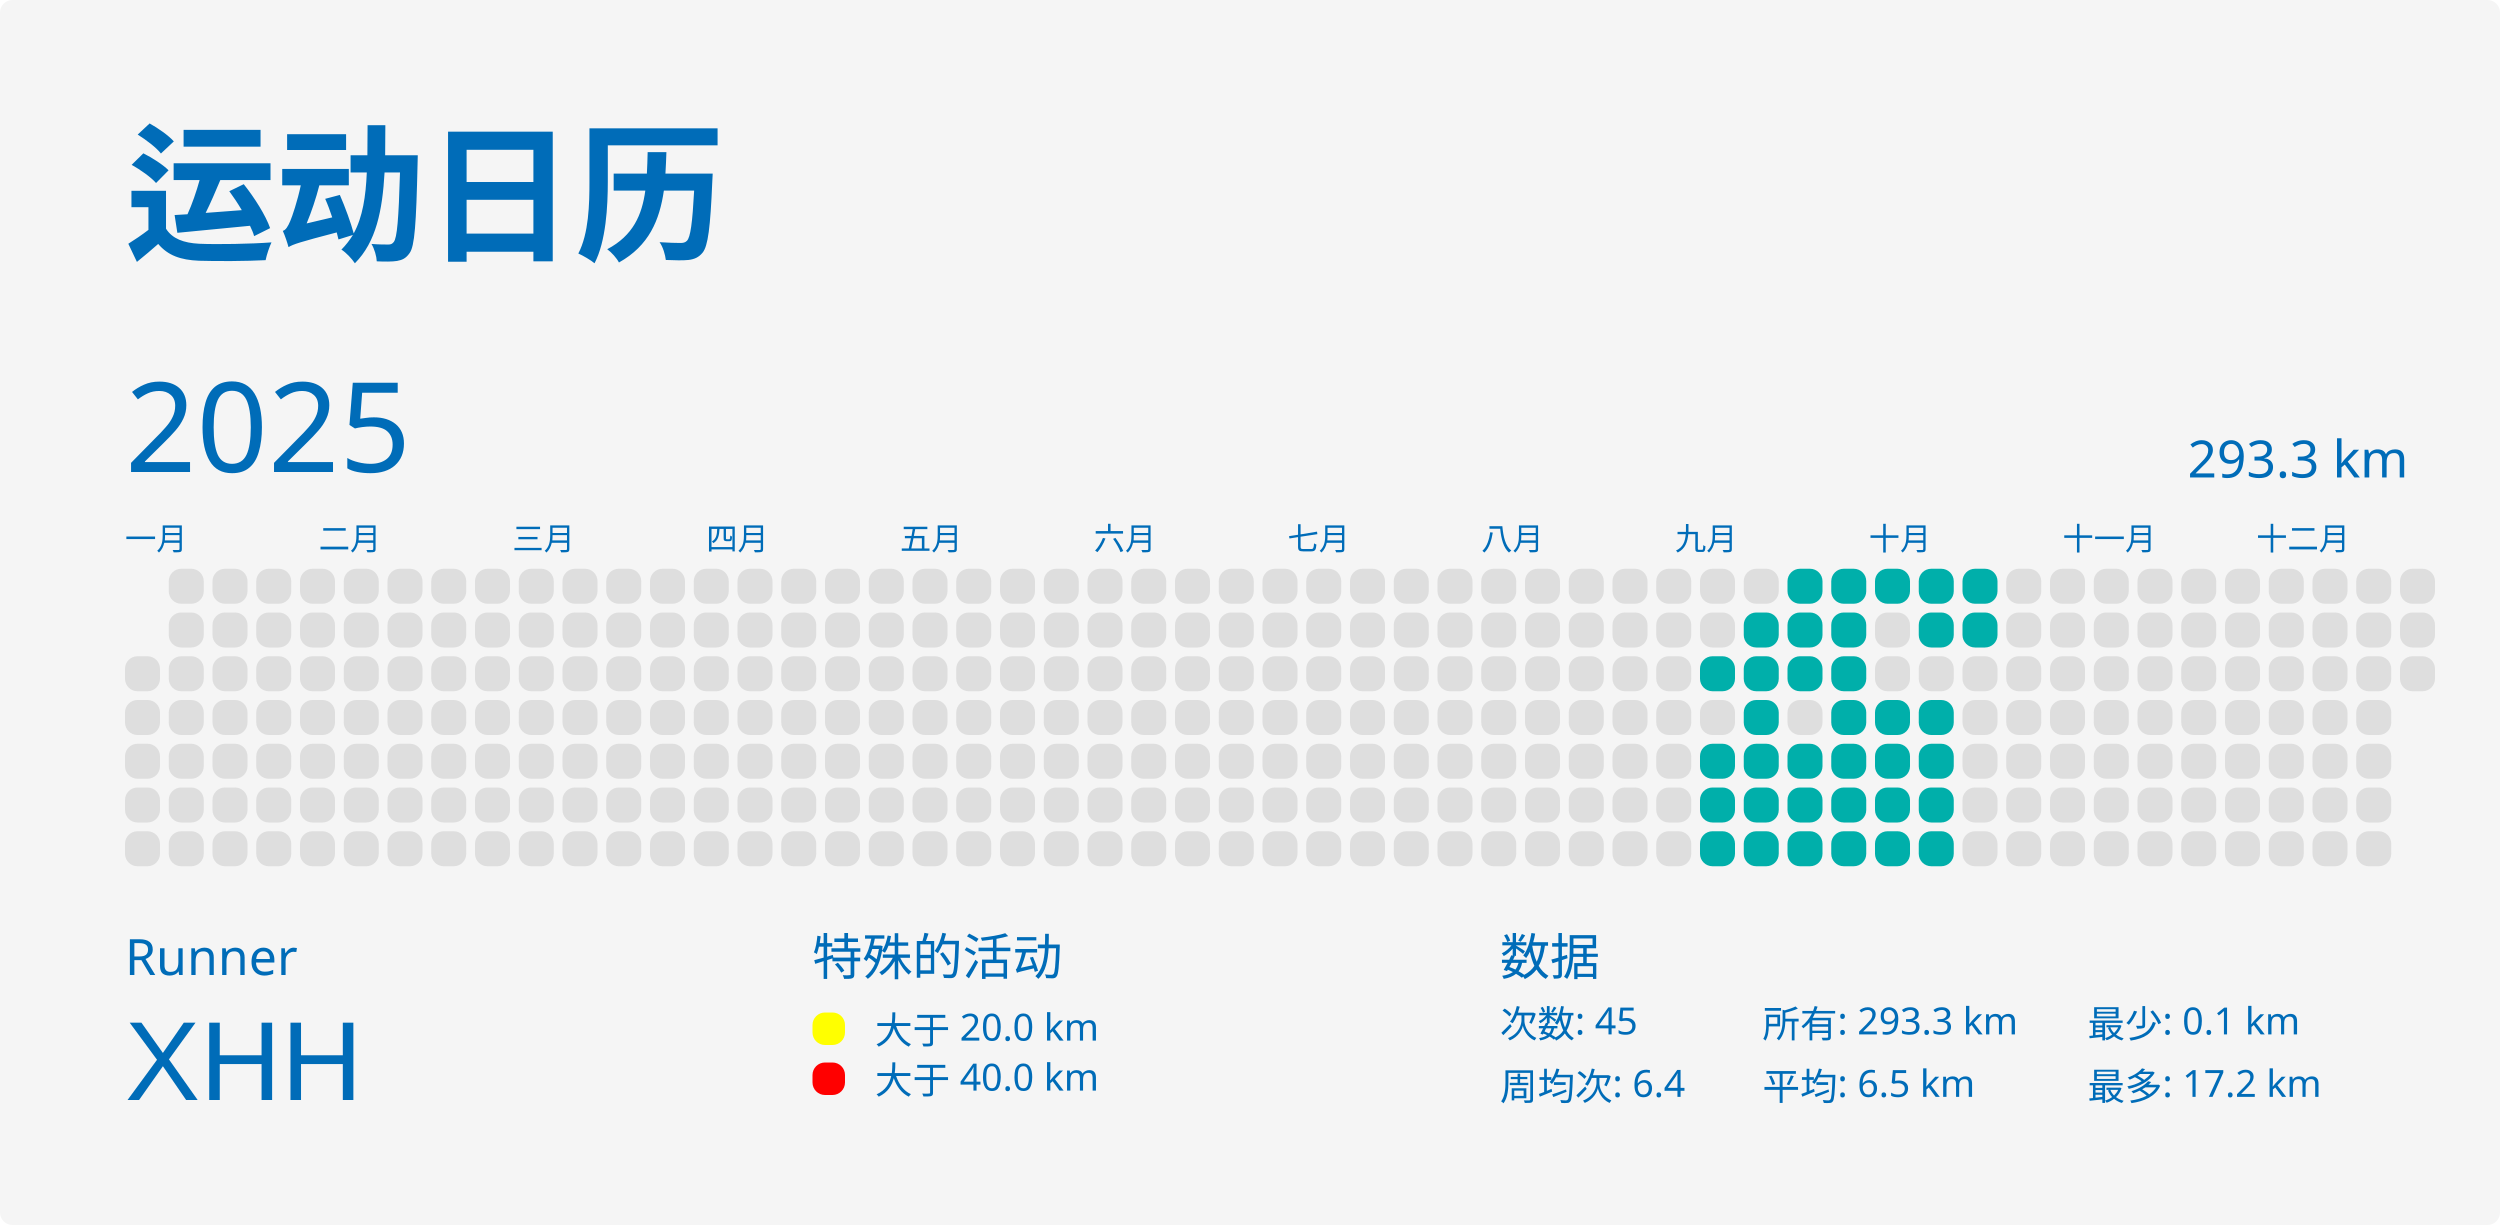
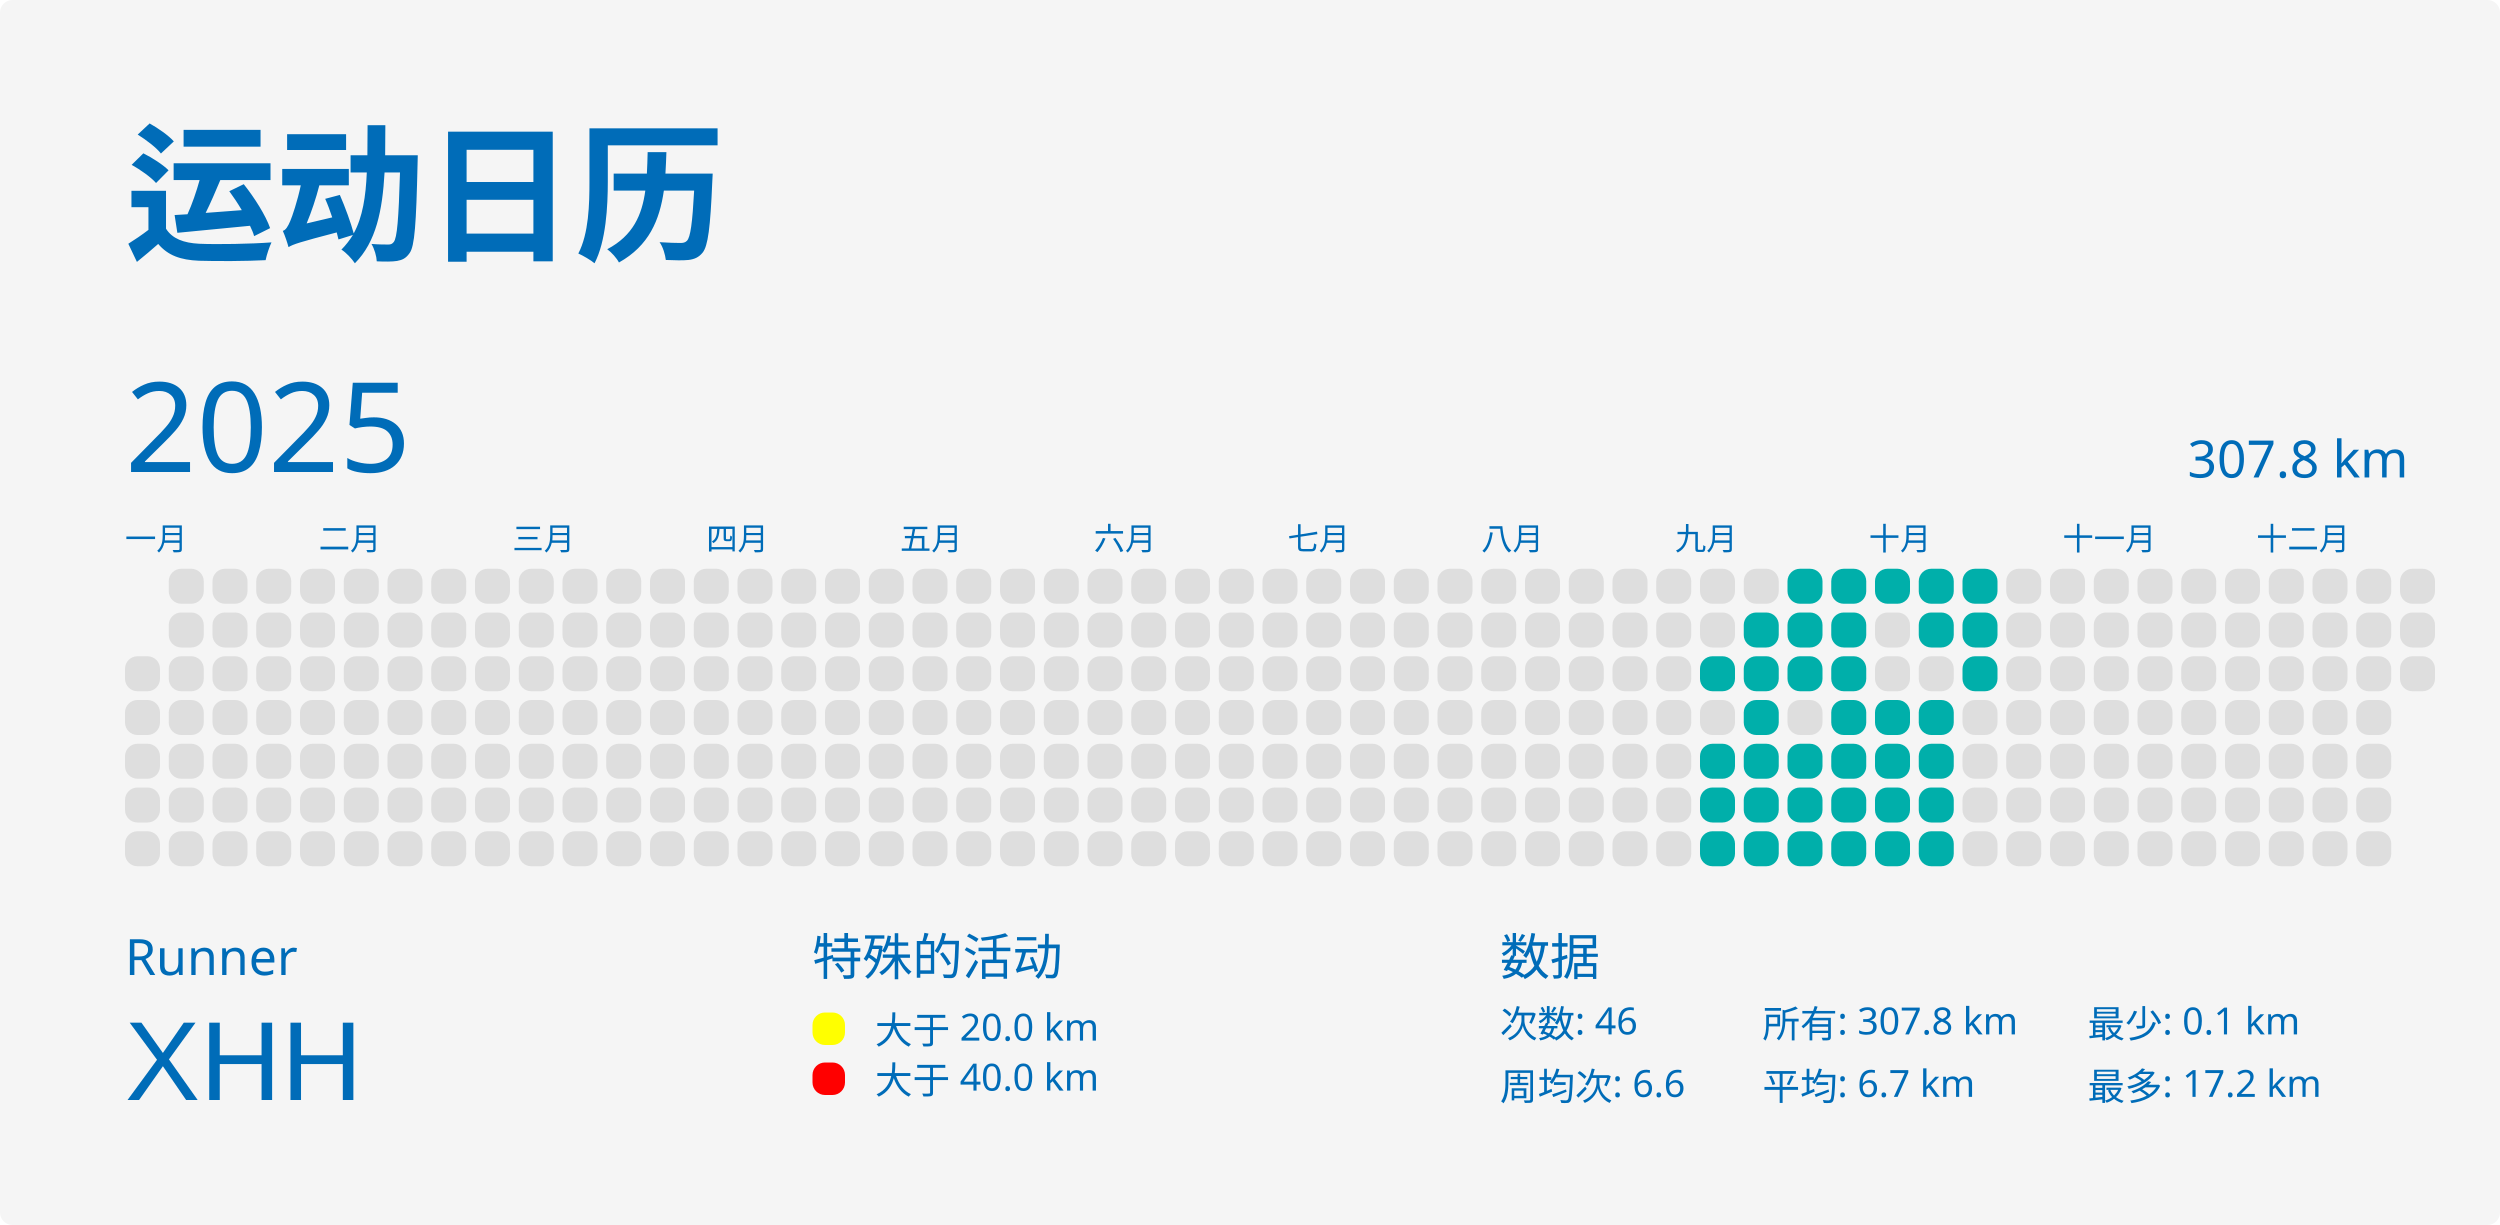
<svg xmlns="http://www.w3.org/2000/svg" baseProfile="full" height="98mm" version="1.1" viewBox="0,0,200,98" width="200mm">
  <defs />
  <rect fill="#f5f5f5" height="98" rx="1" ry="1" width="200" x="0" y="0" />
  <text fill="#006cb8" style="font-size:12px; font-family:MGI-Regular; font-weight:bold;" x="10" y="20">运动日历</text>
  <text fill="#006cb8" style="font-size:4px; font-family:MGI-Regular" x="10" y="78">Runner</text>
  <text fill="#006cb8" style="font-size:9px; font-family:Arial" x="10" y="88">XHH</text>
  <text fill="#006cb8" style="font-size:4px; font-family:MGI-Regular" x="65" y="78">特殊的活动</text>
  <rect fill="yellow" height="2.6" rx="1" ry="1" width="2.6" x="65" y="81" />
  <text fill="#006cb8" style="font-size:3px; font-family:MGI-Regular" x="70" y="83.5">大于 20.0 km</text>
  <rect fill="red" height="2.6" rx="1" ry="1" width="2.6" x="65" y="85" />
  <text fill="#006cb8" style="font-size:3px; font-family:MGI-Regular" x="70" y="87.5">大于 40.0 km</text>
  <text fill="#006cb8" style="font-size:4px; font-family:MGI-Regular" x="120" y="78">数据</text>
-   <text fill="#006cb8" style="font-size:3px; font-family:MGI-Regular" x="120" y="83">次数: 45</text>
-   <text fill="#006cb8" style="font-size:3px; font-family:MGI-Regular" x="120" y="88">周均次: 6.4</text>
-   <text fill="#006cb8" style="font-size:3px; font-family:MGI-Regular" x="141" y="83">所有: 293.3 km</text>
-   <text fill="#006cb8" style="font-size:3px; font-family:MGI-Regular" x="141" y="88">平均: 6.5 km</text>
+   <text fill="#006cb8" style="font-size:3px; font-family:MGI-Regular" x="120" y="83">次数: 46</text>
+   <text fill="#006cb8" style="font-size:3px; font-family:MGI-Regular" x="120" y="88">周均次: 6.6</text>
+   <text fill="#006cb8" style="font-size:3px; font-family:MGI-Regular" x="141" y="83">所有: 307.8 km</text>
+   <text fill="#006cb8" style="font-size:3px; font-family:MGI-Regular" x="141" y="88">平均: 6.7 km</text>
  <text fill="#006cb8" style="font-size:3px; font-family:MGI-Regular" x="167" y="83">最少: 0.1 km</text>
  <text fill="#006cb8" style="font-size:3px; font-family:MGI-Regular" x="167" y="88">最多: 17.2 km</text>
  <text dominant-baseline="hanging" fill="#006cb8" style="font-size:10.0px; font-family:MGI-Regular;" x="10" y="30">2025</text>
-   <text dominant-baseline="hanging" fill="#006cb8" style="font-size:4.125px; font-family:MGI-Regular;" x="175" y="35">293.3 km</text>
+   <text dominant-baseline="hanging" fill="#006cb8" style="font-size:4.125px; font-family:MGI-Regular;" x="175" y="35">307.8 km</text>
  <text fill="#006cb8" style="font-size:2.5px; font-family:MGI-Regular" x="10.0" y="44">一月</text>
  <text fill="#006cb8" style="font-size:2.5px; font-family:MGI-Regular" x="25.5" y="44">二月</text>
  <text fill="#006cb8" style="font-size:2.5px; font-family:MGI-Regular" x="41.0" y="44">三月</text>
  <text fill="#006cb8" style="font-size:2.5px; font-family:MGI-Regular" x="56.5" y="44">四月</text>
  <text fill="#006cb8" style="font-size:2.5px; font-family:MGI-Regular" x="72.0" y="44">五月</text>
  <text fill="#006cb8" style="font-size:2.5px; font-family:MGI-Regular" x="87.5" y="44">六月</text>
  <text fill="#006cb8" style="font-size:2.5px; font-family:MGI-Regular" x="103.0" y="44">七月</text>
  <text fill="#006cb8" style="font-size:2.5px; font-family:MGI-Regular" x="118.5" y="44">八月</text>
  <text fill="#006cb8" style="font-size:2.5px; font-family:MGI-Regular" x="134.0" y="44">九月</text>
  <text fill="#006cb8" style="font-size:2.5px; font-family:MGI-Regular" x="149.5" y="44">十月</text>
  <text fill="#006cb8" style="font-size:2.5px; font-family:MGI-Regular" x="165.0" y="44">十一月</text>
  <text fill="#006cb8" style="font-size:2.5px; font-family:MGI-Regular" x="180.5" y="44">十二月</text>
  <rect fill="#dedede" height="2.8" rx="1" ry="1" width="2.8" x="10.0" y="52.5" />
  <rect fill="#dedede" height="2.8" rx="1" ry="1" width="2.8" x="10.0" y="56.0" />
  <rect fill="#dedede" height="2.8" rx="1" ry="1" width="2.8" x="10.0" y="59.5" />
  <rect fill="#dedede" height="2.8" rx="1" ry="1" width="2.8" x="10.0" y="63.0" />
  <rect fill="#dedede" height="2.8" rx="1" ry="1" width="2.8" x="10.0" y="66.5" />
  <rect fill="#dedede" height="2.8" rx="1" ry="1" width="2.8" x="13.5" y="45.5" />
  <rect fill="#dedede" height="2.8" rx="1" ry="1" width="2.8" x="13.5" y="49.0" />
  <rect fill="#dedede" height="2.8" rx="1" ry="1" width="2.8" x="13.5" y="52.5" />
  <rect fill="#dedede" height="2.8" rx="1" ry="1" width="2.8" x="13.5" y="56.0" />
  <rect fill="#dedede" height="2.8" rx="1" ry="1" width="2.8" x="13.5" y="59.5" />
  <rect fill="#dedede" height="2.8" rx="1" ry="1" width="2.8" x="13.5" y="63.0" />
  <rect fill="#dedede" height="2.8" rx="1" ry="1" width="2.8" x="13.5" y="66.5" />
  <rect fill="#dedede" height="2.8" rx="1" ry="1" width="2.8" x="17.0" y="45.5" />
  <rect fill="#dedede" height="2.8" rx="1" ry="1" width="2.8" x="17.0" y="49.0" />
  <rect fill="#dedede" height="2.8" rx="1" ry="1" width="2.8" x="17.0" y="52.5" />
  <rect fill="#dedede" height="2.8" rx="1" ry="1" width="2.8" x="17.0" y="56.0" />
  <rect fill="#dedede" height="2.8" rx="1" ry="1" width="2.8" x="17.0" y="59.5" />
  <rect fill="#dedede" height="2.8" rx="1" ry="1" width="2.8" x="17.0" y="63.0" />
  <rect fill="#dedede" height="2.8" rx="1" ry="1" width="2.8" x="17.0" y="66.5" />
  <rect fill="#dedede" height="2.8" rx="1" ry="1" width="2.8" x="20.5" y="45.5" />
  <rect fill="#dedede" height="2.8" rx="1" ry="1" width="2.8" x="20.5" y="49.0" />
  <rect fill="#dedede" height="2.8" rx="1" ry="1" width="2.8" x="20.5" y="52.5" />
  <rect fill="#dedede" height="2.8" rx="1" ry="1" width="2.8" x="20.5" y="56.0" />
  <rect fill="#dedede" height="2.8" rx="1" ry="1" width="2.8" x="20.5" y="59.5" />
  <rect fill="#dedede" height="2.8" rx="1" ry="1" width="2.8" x="20.5" y="63.0" />
  <rect fill="#dedede" height="2.8" rx="1" ry="1" width="2.8" x="20.5" y="66.5" />
  <rect fill="#dedede" height="2.8" rx="1" ry="1" width="2.8" x="24.0" y="45.5" />
  <rect fill="#dedede" height="2.8" rx="1" ry="1" width="2.8" x="24.0" y="49.0" />
  <rect fill="#dedede" height="2.8" rx="1" ry="1" width="2.8" x="24.0" y="52.5" />
  <rect fill="#dedede" height="2.8" rx="1" ry="1" width="2.8" x="24.0" y="56.0" />
  <rect fill="#dedede" height="2.8" rx="1" ry="1" width="2.8" x="24.0" y="59.5" />
  <rect fill="#dedede" height="2.8" rx="1" ry="1" width="2.8" x="24.0" y="63.0" />
  <rect fill="#dedede" height="2.8" rx="1" ry="1" width="2.8" x="24.0" y="66.5" />
  <rect fill="#dedede" height="2.8" rx="1" ry="1" width="2.8" x="27.5" y="45.5" />
  <rect fill="#dedede" height="2.8" rx="1" ry="1" width="2.8" x="27.5" y="49.0" />
  <rect fill="#dedede" height="2.8" rx="1" ry="1" width="2.8" x="27.5" y="52.5" />
  <rect fill="#dedede" height="2.8" rx="1" ry="1" width="2.8" x="27.5" y="56.0" />
  <rect fill="#dedede" height="2.8" rx="1" ry="1" width="2.8" x="27.5" y="59.5" />
  <rect fill="#dedede" height="2.8" rx="1" ry="1" width="2.8" x="27.5" y="63.0" />
  <rect fill="#dedede" height="2.8" rx="1" ry="1" width="2.8" x="27.5" y="66.5" />
  <rect fill="#dedede" height="2.8" rx="1" ry="1" width="2.8" x="31.0" y="45.5" />
  <rect fill="#dedede" height="2.8" rx="1" ry="1" width="2.8" x="31.0" y="49.0" />
  <rect fill="#dedede" height="2.8" rx="1" ry="1" width="2.8" x="31.0" y="52.5" />
  <rect fill="#dedede" height="2.8" rx="1" ry="1" width="2.8" x="31.0" y="56.0" />
  <rect fill="#dedede" height="2.8" rx="1" ry="1" width="2.8" x="31.0" y="59.5" />
  <rect fill="#dedede" height="2.8" rx="1" ry="1" width="2.8" x="31.0" y="63.0" />
  <rect fill="#dedede" height="2.8" rx="1" ry="1" width="2.8" x="31.0" y="66.5" />
  <rect fill="#dedede" height="2.8" rx="1" ry="1" width="2.8" x="34.5" y="45.5" />
  <rect fill="#dedede" height="2.8" rx="1" ry="1" width="2.8" x="34.5" y="49.0" />
  <rect fill="#dedede" height="2.8" rx="1" ry="1" width="2.8" x="34.5" y="52.5" />
  <rect fill="#dedede" height="2.8" rx="1" ry="1" width="2.8" x="34.5" y="56.0" />
  <rect fill="#dedede" height="2.8" rx="1" ry="1" width="2.8" x="34.5" y="59.5" />
  <rect fill="#dedede" height="2.8" rx="1" ry="1" width="2.8" x="34.5" y="63.0" />
  <rect fill="#dedede" height="2.8" rx="1" ry="1" width="2.8" x="34.5" y="66.5" />
  <rect fill="#dedede" height="2.8" rx="1" ry="1" width="2.8" x="38.0" y="45.5" />
  <rect fill="#dedede" height="2.8" rx="1" ry="1" width="2.8" x="38.0" y="49.0" />
  <rect fill="#dedede" height="2.8" rx="1" ry="1" width="2.8" x="38.0" y="52.5" />
  <rect fill="#dedede" height="2.8" rx="1" ry="1" width="2.8" x="38.0" y="56.0" />
  <rect fill="#dedede" height="2.8" rx="1" ry="1" width="2.8" x="38.0" y="59.5" />
  <rect fill="#dedede" height="2.8" rx="1" ry="1" width="2.8" x="38.0" y="63.0" />
  <rect fill="#dedede" height="2.8" rx="1" ry="1" width="2.8" x="38.0" y="66.5" />
  <rect fill="#dedede" height="2.8" rx="1" ry="1" width="2.8" x="41.5" y="45.5" />
  <rect fill="#dedede" height="2.8" rx="1" ry="1" width="2.8" x="41.5" y="49.0" />
  <rect fill="#dedede" height="2.8" rx="1" ry="1" width="2.8" x="41.5" y="52.5" />
  <rect fill="#dedede" height="2.8" rx="1" ry="1" width="2.8" x="41.5" y="56.0" />
  <rect fill="#dedede" height="2.8" rx="1" ry="1" width="2.8" x="41.5" y="59.5" />
  <rect fill="#dedede" height="2.8" rx="1" ry="1" width="2.8" x="41.5" y="63.0" />
  <rect fill="#dedede" height="2.8" rx="1" ry="1" width="2.8" x="41.5" y="66.5" />
  <rect fill="#dedede" height="2.8" rx="1" ry="1" width="2.8" x="45.0" y="45.5" />
  <rect fill="#dedede" height="2.8" rx="1" ry="1" width="2.8" x="45.0" y="49.0" />
  <rect fill="#dedede" height="2.8" rx="1" ry="1" width="2.8" x="45.0" y="52.5" />
  <rect fill="#dedede" height="2.8" rx="1" ry="1" width="2.8" x="45.0" y="56.0" />
  <rect fill="#dedede" height="2.8" rx="1" ry="1" width="2.8" x="45.0" y="59.5" />
  <rect fill="#dedede" height="2.8" rx="1" ry="1" width="2.8" x="45.0" y="63.0" />
  <rect fill="#dedede" height="2.8" rx="1" ry="1" width="2.8" x="45.0" y="66.5" />
  <rect fill="#dedede" height="2.8" rx="1" ry="1" width="2.8" x="48.5" y="45.5" />
  <rect fill="#dedede" height="2.8" rx="1" ry="1" width="2.8" x="48.5" y="49.0" />
  <rect fill="#dedede" height="2.8" rx="1" ry="1" width="2.8" x="48.5" y="52.5" />
  <rect fill="#dedede" height="2.8" rx="1" ry="1" width="2.8" x="48.5" y="56.0" />
  <rect fill="#dedede" height="2.8" rx="1" ry="1" width="2.8" x="48.5" y="59.5" />
  <rect fill="#dedede" height="2.8" rx="1" ry="1" width="2.8" x="48.5" y="63.0" />
  <rect fill="#dedede" height="2.8" rx="1" ry="1" width="2.8" x="48.5" y="66.5" />
  <rect fill="#dedede" height="2.8" rx="1" ry="1" width="2.8" x="52.0" y="45.5" />
  <rect fill="#dedede" height="2.8" rx="1" ry="1" width="2.8" x="52.0" y="49.0" />
  <rect fill="#dedede" height="2.8" rx="1" ry="1" width="2.8" x="52.0" y="52.5" />
  <rect fill="#dedede" height="2.8" rx="1" ry="1" width="2.8" x="52.0" y="56.0" />
  <rect fill="#dedede" height="2.8" rx="1" ry="1" width="2.8" x="52.0" y="59.5" />
  <rect fill="#dedede" height="2.8" rx="1" ry="1" width="2.8" x="52.0" y="63.0" />
  <rect fill="#dedede" height="2.8" rx="1" ry="1" width="2.8" x="52.0" y="66.5" />
  <rect fill="#dedede" height="2.8" rx="1" ry="1" width="2.8" x="55.5" y="45.5" />
  <rect fill="#dedede" height="2.8" rx="1" ry="1" width="2.8" x="55.5" y="49.0" />
  <rect fill="#dedede" height="2.8" rx="1" ry="1" width="2.8" x="55.5" y="52.5" />
  <rect fill="#dedede" height="2.8" rx="1" ry="1" width="2.8" x="55.5" y="56.0" />
  <rect fill="#dedede" height="2.8" rx="1" ry="1" width="2.8" x="55.5" y="59.5" />
  <rect fill="#dedede" height="2.8" rx="1" ry="1" width="2.8" x="55.5" y="63.0" />
  <rect fill="#dedede" height="2.8" rx="1" ry="1" width="2.8" x="55.5" y="66.5" />
  <rect fill="#dedede" height="2.8" rx="1" ry="1" width="2.8" x="59.0" y="45.5" />
  <rect fill="#dedede" height="2.8" rx="1" ry="1" width="2.8" x="59.0" y="49.0" />
  <rect fill="#dedede" height="2.8" rx="1" ry="1" width="2.8" x="59.0" y="52.5" />
  <rect fill="#dedede" height="2.8" rx="1" ry="1" width="2.8" x="59.0" y="56.0" />
  <rect fill="#dedede" height="2.8" rx="1" ry="1" width="2.8" x="59.0" y="59.5" />
  <rect fill="#dedede" height="2.8" rx="1" ry="1" width="2.8" x="59.0" y="63.0" />
  <rect fill="#dedede" height="2.8" rx="1" ry="1" width="2.8" x="59.0" y="66.5" />
  <rect fill="#dedede" height="2.8" rx="1" ry="1" width="2.8" x="62.5" y="45.5" />
  <rect fill="#dedede" height="2.8" rx="1" ry="1" width="2.8" x="62.5" y="49.0" />
  <rect fill="#dedede" height="2.8" rx="1" ry="1" width="2.8" x="62.5" y="52.5" />
  <rect fill="#dedede" height="2.8" rx="1" ry="1" width="2.8" x="62.5" y="56.0" />
  <rect fill="#dedede" height="2.8" rx="1" ry="1" width="2.8" x="62.5" y="59.5" />
  <rect fill="#dedede" height="2.8" rx="1" ry="1" width="2.8" x="62.5" y="63.0" />
  <rect fill="#dedede" height="2.8" rx="1" ry="1" width="2.8" x="62.5" y="66.5" />
  <rect fill="#dedede" height="2.8" rx="1" ry="1" width="2.8" x="66.0" y="45.5" />
  <rect fill="#dedede" height="2.8" rx="1" ry="1" width="2.8" x="66.0" y="49.0" />
  <rect fill="#dedede" height="2.8" rx="1" ry="1" width="2.8" x="66.0" y="52.5" />
  <rect fill="#dedede" height="2.8" rx="1" ry="1" width="2.8" x="66.0" y="56.0" />
  <rect fill="#dedede" height="2.8" rx="1" ry="1" width="2.8" x="66.0" y="59.5" />
  <rect fill="#dedede" height="2.8" rx="1" ry="1" width="2.8" x="66.0" y="63.0" />
  <rect fill="#dedede" height="2.8" rx="1" ry="1" width="2.8" x="66.0" y="66.5" />
  <rect fill="#dedede" height="2.8" rx="1" ry="1" width="2.8" x="69.5" y="45.5" />
  <rect fill="#dedede" height="2.8" rx="1" ry="1" width="2.8" x="69.5" y="49.0" />
  <rect fill="#dedede" height="2.8" rx="1" ry="1" width="2.8" x="69.5" y="52.5" />
  <rect fill="#dedede" height="2.8" rx="1" ry="1" width="2.8" x="69.5" y="56.0" />
  <rect fill="#dedede" height="2.8" rx="1" ry="1" width="2.8" x="69.5" y="59.5" />
  <rect fill="#dedede" height="2.8" rx="1" ry="1" width="2.8" x="69.5" y="63.0" />
  <rect fill="#dedede" height="2.8" rx="1" ry="1" width="2.8" x="69.5" y="66.5" />
  <rect fill="#dedede" height="2.8" rx="1" ry="1" width="2.8" x="73.0" y="45.5" />
  <rect fill="#dedede" height="2.8" rx="1" ry="1" width="2.8" x="73.0" y="49.0" />
  <rect fill="#dedede" height="2.8" rx="1" ry="1" width="2.8" x="73.0" y="52.5" />
  <rect fill="#dedede" height="2.8" rx="1" ry="1" width="2.8" x="73.0" y="56.0" />
  <rect fill="#dedede" height="2.8" rx="1" ry="1" width="2.8" x="73.0" y="59.5" />
  <rect fill="#dedede" height="2.8" rx="1" ry="1" width="2.8" x="73.0" y="63.0" />
  <rect fill="#dedede" height="2.8" rx="1" ry="1" width="2.8" x="73.0" y="66.5" />
  <rect fill="#dedede" height="2.8" rx="1" ry="1" width="2.8" x="76.5" y="45.5" />
  <rect fill="#dedede" height="2.8" rx="1" ry="1" width="2.8" x="76.5" y="49.0" />
  <rect fill="#dedede" height="2.8" rx="1" ry="1" width="2.8" x="76.5" y="52.5" />
  <rect fill="#dedede" height="2.8" rx="1" ry="1" width="2.8" x="76.5" y="56.0" />
  <rect fill="#dedede" height="2.8" rx="1" ry="1" width="2.8" x="76.5" y="59.5" />
  <rect fill="#dedede" height="2.8" rx="1" ry="1" width="2.8" x="76.5" y="63.0" />
  <rect fill="#dedede" height="2.8" rx="1" ry="1" width="2.8" x="76.5" y="66.5" />
  <rect fill="#dedede" height="2.8" rx="1" ry="1" width="2.8" x="80.0" y="45.5" />
  <rect fill="#dedede" height="2.8" rx="1" ry="1" width="2.8" x="80.0" y="49.0" />
  <rect fill="#dedede" height="2.8" rx="1" ry="1" width="2.8" x="80.0" y="52.5" />
  <rect fill="#dedede" height="2.8" rx="1" ry="1" width="2.8" x="80.0" y="56.0" />
  <rect fill="#dedede" height="2.8" rx="1" ry="1" width="2.8" x="80.0" y="59.5" />
  <rect fill="#dedede" height="2.8" rx="1" ry="1" width="2.8" x="80.0" y="63.0" />
  <rect fill="#dedede" height="2.8" rx="1" ry="1" width="2.8" x="80.0" y="66.5" />
  <rect fill="#dedede" height="2.8" rx="1" ry="1" width="2.8" x="83.5" y="45.5" />
  <rect fill="#dedede" height="2.8" rx="1" ry="1" width="2.8" x="83.5" y="49.0" />
  <rect fill="#dedede" height="2.8" rx="1" ry="1" width="2.8" x="83.5" y="52.5" />
  <rect fill="#dedede" height="2.8" rx="1" ry="1" width="2.8" x="83.5" y="56.0" />
  <rect fill="#dedede" height="2.8" rx="1" ry="1" width="2.8" x="83.5" y="59.5" />
  <rect fill="#dedede" height="2.8" rx="1" ry="1" width="2.8" x="83.5" y="63.0" />
  <rect fill="#dedede" height="2.8" rx="1" ry="1" width="2.8" x="83.5" y="66.5" />
  <rect fill="#dedede" height="2.8" rx="1" ry="1" width="2.8" x="87.0" y="45.5" />
  <rect fill="#dedede" height="2.8" rx="1" ry="1" width="2.8" x="87.0" y="49.0" />
  <rect fill="#dedede" height="2.8" rx="1" ry="1" width="2.8" x="87.0" y="52.5" />
  <rect fill="#dedede" height="2.8" rx="1" ry="1" width="2.8" x="87.0" y="56.0" />
  <rect fill="#dedede" height="2.8" rx="1" ry="1" width="2.8" x="87.0" y="59.5" />
  <rect fill="#dedede" height="2.8" rx="1" ry="1" width="2.8" x="87.0" y="63.0" />
  <rect fill="#dedede" height="2.8" rx="1" ry="1" width="2.8" x="87.0" y="66.5" />
  <rect fill="#dedede" height="2.8" rx="1" ry="1" width="2.8" x="90.5" y="45.5" />
  <rect fill="#dedede" height="2.8" rx="1" ry="1" width="2.8" x="90.5" y="49.0" />
  <rect fill="#dedede" height="2.8" rx="1" ry="1" width="2.8" x="90.5" y="52.5" />
  <rect fill="#dedede" height="2.8" rx="1" ry="1" width="2.8" x="90.5" y="56.0" />
  <rect fill="#dedede" height="2.8" rx="1" ry="1" width="2.8" x="90.5" y="59.5" />
  <rect fill="#dedede" height="2.8" rx="1" ry="1" width="2.8" x="90.5" y="63.0" />
  <rect fill="#dedede" height="2.8" rx="1" ry="1" width="2.8" x="90.5" y="66.5" />
  <rect fill="#dedede" height="2.8" rx="1" ry="1" width="2.8" x="94.0" y="45.5" />
  <rect fill="#dedede" height="2.8" rx="1" ry="1" width="2.8" x="94.0" y="49.0" />
  <rect fill="#dedede" height="2.8" rx="1" ry="1" width="2.8" x="94.0" y="52.5" />
  <rect fill="#dedede" height="2.8" rx="1" ry="1" width="2.8" x="94.0" y="56.0" />
  <rect fill="#dedede" height="2.8" rx="1" ry="1" width="2.8" x="94.0" y="59.5" />
  <rect fill="#dedede" height="2.8" rx="1" ry="1" width="2.8" x="94.0" y="63.0" />
  <rect fill="#dedede" height="2.8" rx="1" ry="1" width="2.8" x="94.0" y="66.5" />
  <rect fill="#dedede" height="2.8" rx="1" ry="1" width="2.8" x="97.5" y="45.5" />
  <rect fill="#dedede" height="2.8" rx="1" ry="1" width="2.8" x="97.5" y="49.0" />
  <rect fill="#dedede" height="2.8" rx="1" ry="1" width="2.8" x="97.5" y="52.5" />
  <rect fill="#dedede" height="2.8" rx="1" ry="1" width="2.8" x="97.5" y="56.0" />
  <rect fill="#dedede" height="2.8" rx="1" ry="1" width="2.8" x="97.5" y="59.5" />
  <rect fill="#dedede" height="2.8" rx="1" ry="1" width="2.8" x="97.5" y="63.0" />
  <rect fill="#dedede" height="2.8" rx="1" ry="1" width="2.8" x="97.5" y="66.5" />
  <rect fill="#dedede" height="2.8" rx="1" ry="1" width="2.8" x="101.0" y="45.5" />
  <rect fill="#dedede" height="2.8" rx="1" ry="1" width="2.8" x="101.0" y="49.0" />
  <rect fill="#dedede" height="2.8" rx="1" ry="1" width="2.8" x="101.0" y="52.5" />
  <rect fill="#dedede" height="2.8" rx="1" ry="1" width="2.8" x="101.0" y="56.0" />
  <rect fill="#dedede" height="2.8" rx="1" ry="1" width="2.8" x="101.0" y="59.5" />
  <rect fill="#dedede" height="2.8" rx="1" ry="1" width="2.8" x="101.0" y="63.0" />
  <rect fill="#dedede" height="2.8" rx="1" ry="1" width="2.8" x="101.0" y="66.5" />
  <rect fill="#dedede" height="2.8" rx="1" ry="1" width="2.8" x="104.5" y="45.5" />
  <rect fill="#dedede" height="2.8" rx="1" ry="1" width="2.8" x="104.5" y="49.0" />
  <rect fill="#dedede" height="2.8" rx="1" ry="1" width="2.8" x="104.5" y="52.5" />
  <rect fill="#dedede" height="2.8" rx="1" ry="1" width="2.8" x="104.5" y="56.0" />
  <rect fill="#dedede" height="2.8" rx="1" ry="1" width="2.8" x="104.5" y="59.5" />
  <rect fill="#dedede" height="2.8" rx="1" ry="1" width="2.8" x="104.5" y="63.0" />
  <rect fill="#dedede" height="2.8" rx="1" ry="1" width="2.8" x="104.5" y="66.5" />
  <rect fill="#dedede" height="2.8" rx="1" ry="1" width="2.8" x="108.0" y="45.5" />
  <rect fill="#dedede" height="2.8" rx="1" ry="1" width="2.8" x="108.0" y="49.0" />
  <rect fill="#dedede" height="2.8" rx="1" ry="1" width="2.8" x="108.0" y="52.5" />
  <rect fill="#dedede" height="2.8" rx="1" ry="1" width="2.8" x="108.0" y="56.0" />
  <rect fill="#dedede" height="2.8" rx="1" ry="1" width="2.8" x="108.0" y="59.5" />
  <rect fill="#dedede" height="2.8" rx="1" ry="1" width="2.8" x="108.0" y="63.0" />
  <rect fill="#dedede" height="2.8" rx="1" ry="1" width="2.8" x="108.0" y="66.5" />
  <rect fill="#dedede" height="2.8" rx="1" ry="1" width="2.8" x="111.5" y="45.5" />
  <rect fill="#dedede" height="2.8" rx="1" ry="1" width="2.8" x="111.5" y="49.0" />
  <rect fill="#dedede" height="2.8" rx="1" ry="1" width="2.8" x="111.5" y="52.5" />
  <rect fill="#dedede" height="2.8" rx="1" ry="1" width="2.8" x="111.5" y="56.0" />
  <rect fill="#dedede" height="2.8" rx="1" ry="1" width="2.8" x="111.5" y="59.5" />
  <rect fill="#dedede" height="2.8" rx="1" ry="1" width="2.8" x="111.5" y="63.0" />
  <rect fill="#dedede" height="2.8" rx="1" ry="1" width="2.8" x="111.5" y="66.5" />
  <rect fill="#dedede" height="2.8" rx="1" ry="1" width="2.8" x="115.0" y="45.5" />
  <rect fill="#dedede" height="2.8" rx="1" ry="1" width="2.8" x="115.0" y="49.0" />
  <rect fill="#dedede" height="2.8" rx="1" ry="1" width="2.8" x="115.0" y="52.5" />
  <rect fill="#dedede" height="2.8" rx="1" ry="1" width="2.8" x="115.0" y="56.0" />
  <rect fill="#dedede" height="2.8" rx="1" ry="1" width="2.8" x="115.0" y="59.5" />
  <rect fill="#dedede" height="2.8" rx="1" ry="1" width="2.8" x="115.0" y="63.0" />
  <rect fill="#dedede" height="2.8" rx="1" ry="1" width="2.8" x="115.0" y="66.5" />
  <rect fill="#dedede" height="2.8" rx="1" ry="1" width="2.8" x="118.5" y="45.5" />
  <rect fill="#dedede" height="2.8" rx="1" ry="1" width="2.8" x="118.5" y="49.0" />
  <rect fill="#dedede" height="2.8" rx="1" ry="1" width="2.8" x="118.5" y="52.5" />
  <rect fill="#dedede" height="2.8" rx="1" ry="1" width="2.8" x="118.5" y="56.0" />
  <rect fill="#dedede" height="2.8" rx="1" ry="1" width="2.8" x="118.5" y="59.5" />
  <rect fill="#dedede" height="2.8" rx="1" ry="1" width="2.8" x="118.5" y="63.0" />
  <rect fill="#dedede" height="2.8" rx="1" ry="1" width="2.8" x="118.5" y="66.5" />
  <rect fill="#dedede" height="2.8" rx="1" ry="1" width="2.8" x="122.0" y="45.5" />
  <rect fill="#dedede" height="2.8" rx="1" ry="1" width="2.8" x="122.0" y="49.0" />
  <rect fill="#dedede" height="2.8" rx="1" ry="1" width="2.8" x="122.0" y="52.5" />
  <rect fill="#dedede" height="2.8" rx="1" ry="1" width="2.8" x="122.0" y="56.0" />
  <rect fill="#dedede" height="2.8" rx="1" ry="1" width="2.8" x="122.0" y="59.5" />
  <rect fill="#dedede" height="2.8" rx="1" ry="1" width="2.8" x="122.0" y="63.0" />
  <rect fill="#dedede" height="2.8" rx="1" ry="1" width="2.8" x="122.0" y="66.5" />
  <rect fill="#dedede" height="2.8" rx="1" ry="1" width="2.8" x="125.5" y="45.5" />
  <rect fill="#dedede" height="2.8" rx="1" ry="1" width="2.8" x="125.5" y="49.0" />
  <rect fill="#dedede" height="2.8" rx="1" ry="1" width="2.8" x="125.5" y="52.5" />
  <rect fill="#dedede" height="2.8" rx="1" ry="1" width="2.8" x="125.5" y="56.0" />
  <rect fill="#dedede" height="2.8" rx="1" ry="1" width="2.8" x="125.5" y="59.5" />
  <rect fill="#dedede" height="2.8" rx="1" ry="1" width="2.8" x="125.5" y="63.0" />
  <rect fill="#dedede" height="2.8" rx="1" ry="1" width="2.8" x="125.5" y="66.5" />
  <rect fill="#dedede" height="2.8" rx="1" ry="1" width="2.8" x="129.0" y="45.5" />
  <rect fill="#dedede" height="2.8" rx="1" ry="1" width="2.8" x="129.0" y="49.0" />
  <rect fill="#dedede" height="2.8" rx="1" ry="1" width="2.8" x="129.0" y="52.5" />
  <rect fill="#dedede" height="2.8" rx="1" ry="1" width="2.8" x="129.0" y="56.0" />
  <rect fill="#dedede" height="2.8" rx="1" ry="1" width="2.8" x="129.0" y="59.5" />
  <rect fill="#dedede" height="2.8" rx="1" ry="1" width="2.8" x="129.0" y="63.0" />
  <rect fill="#dedede" height="2.8" rx="1" ry="1" width="2.8" x="129.0" y="66.5" />
  <rect fill="#dedede" height="2.8" rx="1" ry="1" width="2.8" x="132.5" y="45.5" />
  <rect fill="#dedede" height="2.8" rx="1" ry="1" width="2.8" x="132.5" y="49.0" />
  <rect fill="#dedede" height="2.8" rx="1" ry="1" width="2.8" x="132.5" y="52.5" />
  <rect fill="#dedede" height="2.8" rx="1" ry="1" width="2.8" x="132.5" y="56.0" />
  <rect fill="#dedede" height="2.8" rx="1" ry="1" width="2.8" x="132.5" y="59.5" />
  <rect fill="#dedede" height="2.8" rx="1" ry="1" width="2.8" x="132.5" y="63.0" />
  <rect fill="#dedede" height="2.8" rx="1" ry="1" width="2.8" x="132.5" y="66.5" />
  <rect fill="#dedede" height="2.8" rx="1" ry="1" width="2.8" x="136.0" y="45.5" />
  <rect fill="#dedede" height="2.8" rx="1" ry="1" width="2.8" x="136.0" y="49.0" />
  <rect fill="#00AFAA" height="2.8" rx="1" ry="1" width="2.8" x="136.0" y="52.5" />
  <rect fill="#dedede" height="2.8" rx="1" ry="1" width="2.8" x="136.0" y="56.0" />
  <rect fill="#00AFAA" height="2.8" rx="1" ry="1" width="2.8" x="136.0" y="59.5" />
  <rect fill="#00AFAA" height="2.8" rx="1" ry="1" width="2.8" x="136.0" y="63.0" />
  <rect fill="#00AFAA" height="2.8" rx="1" ry="1" width="2.8" x="136.0" y="66.5" />
  <rect fill="#dedede" height="2.8" rx="1" ry="1" width="2.8" x="139.5" y="45.5" />
  <rect fill="#00AFAA" height="2.8" rx="1" ry="1" width="2.8" x="139.5" y="49.0" />
  <rect fill="#00AFAA" height="2.8" rx="1" ry="1" width="2.8" x="139.5" y="52.5" />
  <rect fill="#00AFAA" height="2.8" rx="1" ry="1" width="2.8" x="139.5" y="56.0" />
  <rect fill="#00AFAA" height="2.8" rx="1" ry="1" width="2.8" x="139.5" y="59.5" />
  <rect fill="#00AFAA" height="2.8" rx="1" ry="1" width="2.8" x="139.5" y="63.0" />
  <rect fill="#00AFAA" height="2.8" rx="1" ry="1" width="2.8" x="139.5" y="66.5" />
  <rect fill="#00AFAA" height="2.8" rx="1" ry="1" width="2.8" x="143.0" y="45.5" />
  <rect fill="#00AFAA" height="2.8" rx="1" ry="1" width="2.8" x="143.0" y="49.0" />
  <rect fill="#00AFAA" height="2.8" rx="1" ry="1" width="2.8" x="143.0" y="52.5" />
  <rect fill="#dedede" height="2.8" rx="1" ry="1" width="2.8" x="143.0" y="56.0" />
  <rect fill="#00AFAA" height="2.8" rx="1" ry="1" width="2.8" x="143.0" y="59.5" />
  <rect fill="#00AFAA" height="2.8" rx="1" ry="1" width="2.8" x="143.0" y="63.0" />
  <rect fill="#00AFAA" height="2.8" rx="1" ry="1" width="2.8" x="143.0" y="66.5" />
  <rect fill="#00AFAA" height="2.8" rx="1" ry="1" width="2.8" x="146.5" y="45.5" />
  <rect fill="#00AFAA" height="2.8" rx="1" ry="1" width="2.8" x="146.5" y="49.0" />
  <rect fill="#00AFAA" height="2.8" rx="1" ry="1" width="2.8" x="146.5" y="52.5" />
  <rect fill="#00AFAA" height="2.8" rx="1" ry="1" width="2.8" x="146.5" y="56.0" />
  <rect fill="#00AFAA" height="2.8" rx="1" ry="1" width="2.8" x="146.5" y="59.5" />
  <rect fill="#00AFAA" height="2.8" rx="1" ry="1" width="2.8" x="146.5" y="63.0" />
  <rect fill="#00AFAA" height="2.8" rx="1" ry="1" width="2.8" x="146.5" y="66.5" />
  <rect fill="#00AFAA" height="2.8" rx="1" ry="1" width="2.8" x="150.0" y="45.5" />
  <rect fill="#dedede" height="2.8" rx="1" ry="1" width="2.8" x="150.0" y="49.0" />
  <rect fill="#dedede" height="2.8" rx="1" ry="1" width="2.8" x="150.0" y="52.5" />
  <rect fill="#00AFAA" height="2.8" rx="1" ry="1" width="2.8" x="150.0" y="56.0" />
  <rect fill="#00AFAA" height="2.8" rx="1" ry="1" width="2.8" x="150.0" y="59.5" />
  <rect fill="#00AFAA" height="2.8" rx="1" ry="1" width="2.8" x="150.0" y="63.0" />
  <rect fill="#00AFAA" height="2.8" rx="1" ry="1" width="2.8" x="150.0" y="66.5" />
  <rect fill="#00AFAA" height="2.8" rx="1" ry="1" width="2.8" x="153.5" y="45.5" />
  <rect fill="#00AFAA" height="2.8" rx="1" ry="1" width="2.8" x="153.5" y="49.0" />
  <rect fill="#dedede" height="2.8" rx="1" ry="1" width="2.8" x="153.5" y="52.5" />
  <rect fill="#00AFAA" height="2.8" rx="1" ry="1" width="2.8" x="153.5" y="56.0" />
  <rect fill="#00AFAA" height="2.8" rx="1" ry="1" width="2.8" x="153.5" y="59.5" />
  <rect fill="#00AFAA" height="2.8" rx="1" ry="1" width="2.8" x="153.5" y="63.0" />
  <rect fill="#00AFAA" height="2.8" rx="1" ry="1" width="2.8" x="153.5" y="66.5" />
  <rect fill="#00AFAA" height="2.8" rx="1" ry="1" width="2.8" x="157.0" y="45.5" />
  <rect fill="#00AFAA" height="2.8" rx="1" ry="1" width="2.8" x="157.0" y="49.0" />
-   <rect fill="#dedede" height="2.8" rx="1" ry="1" width="2.8" x="157.0" y="52.5" />
+   <rect fill="#00AFAA" height="2.8" rx="1" ry="1" width="2.8" x="157.0" y="52.5" />
  <rect fill="#dedede" height="2.8" rx="1" ry="1" width="2.8" x="157.0" y="56.0" />
  <rect fill="#dedede" height="2.8" rx="1" ry="1" width="2.8" x="157.0" y="59.5" />
  <rect fill="#dedede" height="2.8" rx="1" ry="1" width="2.8" x="157.0" y="63.0" />
  <rect fill="#dedede" height="2.8" rx="1" ry="1" width="2.8" x="157.0" y="66.5" />
  <rect fill="#dedede" height="2.8" rx="1" ry="1" width="2.8" x="160.5" y="45.5" />
  <rect fill="#dedede" height="2.8" rx="1" ry="1" width="2.8" x="160.5" y="49.0" />
  <rect fill="#dedede" height="2.8" rx="1" ry="1" width="2.8" x="160.5" y="52.5" />
  <rect fill="#dedede" height="2.8" rx="1" ry="1" width="2.8" x="160.5" y="56.0" />
  <rect fill="#dedede" height="2.8" rx="1" ry="1" width="2.8" x="160.5" y="59.5" />
  <rect fill="#dedede" height="2.8" rx="1" ry="1" width="2.8" x="160.5" y="63.0" />
  <rect fill="#dedede" height="2.8" rx="1" ry="1" width="2.8" x="160.5" y="66.5" />
  <rect fill="#dedede" height="2.8" rx="1" ry="1" width="2.8" x="164.0" y="45.5" />
  <rect fill="#dedede" height="2.8" rx="1" ry="1" width="2.8" x="164.0" y="49.0" />
  <rect fill="#dedede" height="2.8" rx="1" ry="1" width="2.8" x="164.0" y="52.5" />
  <rect fill="#dedede" height="2.8" rx="1" ry="1" width="2.8" x="164.0" y="56.0" />
  <rect fill="#dedede" height="2.8" rx="1" ry="1" width="2.8" x="164.0" y="59.5" />
  <rect fill="#dedede" height="2.8" rx="1" ry="1" width="2.8" x="164.0" y="63.0" />
  <rect fill="#dedede" height="2.8" rx="1" ry="1" width="2.8" x="164.0" y="66.5" />
  <rect fill="#dedede" height="2.8" rx="1" ry="1" width="2.8" x="167.5" y="45.5" />
  <rect fill="#dedede" height="2.8" rx="1" ry="1" width="2.8" x="167.5" y="49.0" />
  <rect fill="#dedede" height="2.8" rx="1" ry="1" width="2.8" x="167.5" y="52.5" />
  <rect fill="#dedede" height="2.8" rx="1" ry="1" width="2.8" x="167.5" y="56.0" />
  <rect fill="#dedede" height="2.8" rx="1" ry="1" width="2.8" x="167.5" y="59.5" />
  <rect fill="#dedede" height="2.8" rx="1" ry="1" width="2.8" x="167.5" y="63.0" />
  <rect fill="#dedede" height="2.8" rx="1" ry="1" width="2.8" x="167.5" y="66.5" />
  <rect fill="#dedede" height="2.8" rx="1" ry="1" width="2.8" x="171.0" y="45.5" />
  <rect fill="#dedede" height="2.8" rx="1" ry="1" width="2.8" x="171.0" y="49.0" />
  <rect fill="#dedede" height="2.8" rx="1" ry="1" width="2.8" x="171.0" y="52.5" />
  <rect fill="#dedede" height="2.8" rx="1" ry="1" width="2.8" x="171.0" y="56.0" />
  <rect fill="#dedede" height="2.8" rx="1" ry="1" width="2.8" x="171.0" y="59.5" />
  <rect fill="#dedede" height="2.8" rx="1" ry="1" width="2.8" x="171.0" y="63.0" />
  <rect fill="#dedede" height="2.8" rx="1" ry="1" width="2.8" x="171.0" y="66.5" />
  <rect fill="#dedede" height="2.8" rx="1" ry="1" width="2.8" x="174.5" y="45.5" />
  <rect fill="#dedede" height="2.8" rx="1" ry="1" width="2.8" x="174.5" y="49.0" />
  <rect fill="#dedede" height="2.8" rx="1" ry="1" width="2.8" x="174.5" y="52.5" />
  <rect fill="#dedede" height="2.8" rx="1" ry="1" width="2.8" x="174.5" y="56.0" />
  <rect fill="#dedede" height="2.8" rx="1" ry="1" width="2.8" x="174.5" y="59.5" />
  <rect fill="#dedede" height="2.8" rx="1" ry="1" width="2.8" x="174.5" y="63.0" />
  <rect fill="#dedede" height="2.8" rx="1" ry="1" width="2.8" x="174.5" y="66.5" />
  <rect fill="#dedede" height="2.8" rx="1" ry="1" width="2.8" x="178.0" y="45.5" />
  <rect fill="#dedede" height="2.8" rx="1" ry="1" width="2.8" x="178.0" y="49.0" />
  <rect fill="#dedede" height="2.8" rx="1" ry="1" width="2.8" x="178.0" y="52.5" />
  <rect fill="#dedede" height="2.8" rx="1" ry="1" width="2.8" x="178.0" y="56.0" />
  <rect fill="#dedede" height="2.8" rx="1" ry="1" width="2.8" x="178.0" y="59.5" />
  <rect fill="#dedede" height="2.8" rx="1" ry="1" width="2.8" x="178.0" y="63.0" />
  <rect fill="#dedede" height="2.8" rx="1" ry="1" width="2.8" x="178.0" y="66.5" />
  <rect fill="#dedede" height="2.8" rx="1" ry="1" width="2.8" x="181.5" y="45.5" />
  <rect fill="#dedede" height="2.8" rx="1" ry="1" width="2.8" x="181.5" y="49.0" />
  <rect fill="#dedede" height="2.8" rx="1" ry="1" width="2.8" x="181.5" y="52.5" />
  <rect fill="#dedede" height="2.8" rx="1" ry="1" width="2.8" x="181.5" y="56.0" />
  <rect fill="#dedede" height="2.8" rx="1" ry="1" width="2.8" x="181.5" y="59.5" />
  <rect fill="#dedede" height="2.8" rx="1" ry="1" width="2.8" x="181.5" y="63.0" />
  <rect fill="#dedede" height="2.8" rx="1" ry="1" width="2.8" x="181.5" y="66.5" />
  <rect fill="#dedede" height="2.8" rx="1" ry="1" width="2.8" x="185.0" y="45.5" />
  <rect fill="#dedede" height="2.8" rx="1" ry="1" width="2.8" x="185.0" y="49.0" />
  <rect fill="#dedede" height="2.8" rx="1" ry="1" width="2.8" x="185.0" y="52.5" />
  <rect fill="#dedede" height="2.8" rx="1" ry="1" width="2.8" x="185.0" y="56.0" />
  <rect fill="#dedede" height="2.8" rx="1" ry="1" width="2.8" x="185.0" y="59.5" />
  <rect fill="#dedede" height="2.8" rx="1" ry="1" width="2.8" x="185.0" y="63.0" />
  <rect fill="#dedede" height="2.8" rx="1" ry="1" width="2.8" x="185.0" y="66.5" />
  <rect fill="#dedede" height="2.8" rx="1" ry="1" width="2.8" x="188.5" y="45.5" />
  <rect fill="#dedede" height="2.8" rx="1" ry="1" width="2.8" x="188.5" y="49.0" />
  <rect fill="#dedede" height="2.8" rx="1" ry="1" width="2.8" x="188.5" y="52.5" />
  <rect fill="#dedede" height="2.8" rx="1" ry="1" width="2.8" x="188.5" y="56.0" />
  <rect fill="#dedede" height="2.8" rx="1" ry="1" width="2.8" x="188.5" y="59.5" />
  <rect fill="#dedede" height="2.8" rx="1" ry="1" width="2.8" x="188.5" y="63.0" />
  <rect fill="#dedede" height="2.8" rx="1" ry="1" width="2.8" x="188.5" y="66.5" />
  <rect fill="#dedede" height="2.8" rx="1" ry="1" width="2.8" x="192.0" y="45.5" />
  <rect fill="#dedede" height="2.8" rx="1" ry="1" width="2.8" x="192.0" y="49.0" />
  <rect fill="#dedede" height="2.8" rx="1" ry="1" width="2.8" x="192.0" y="52.5" />
</svg>
